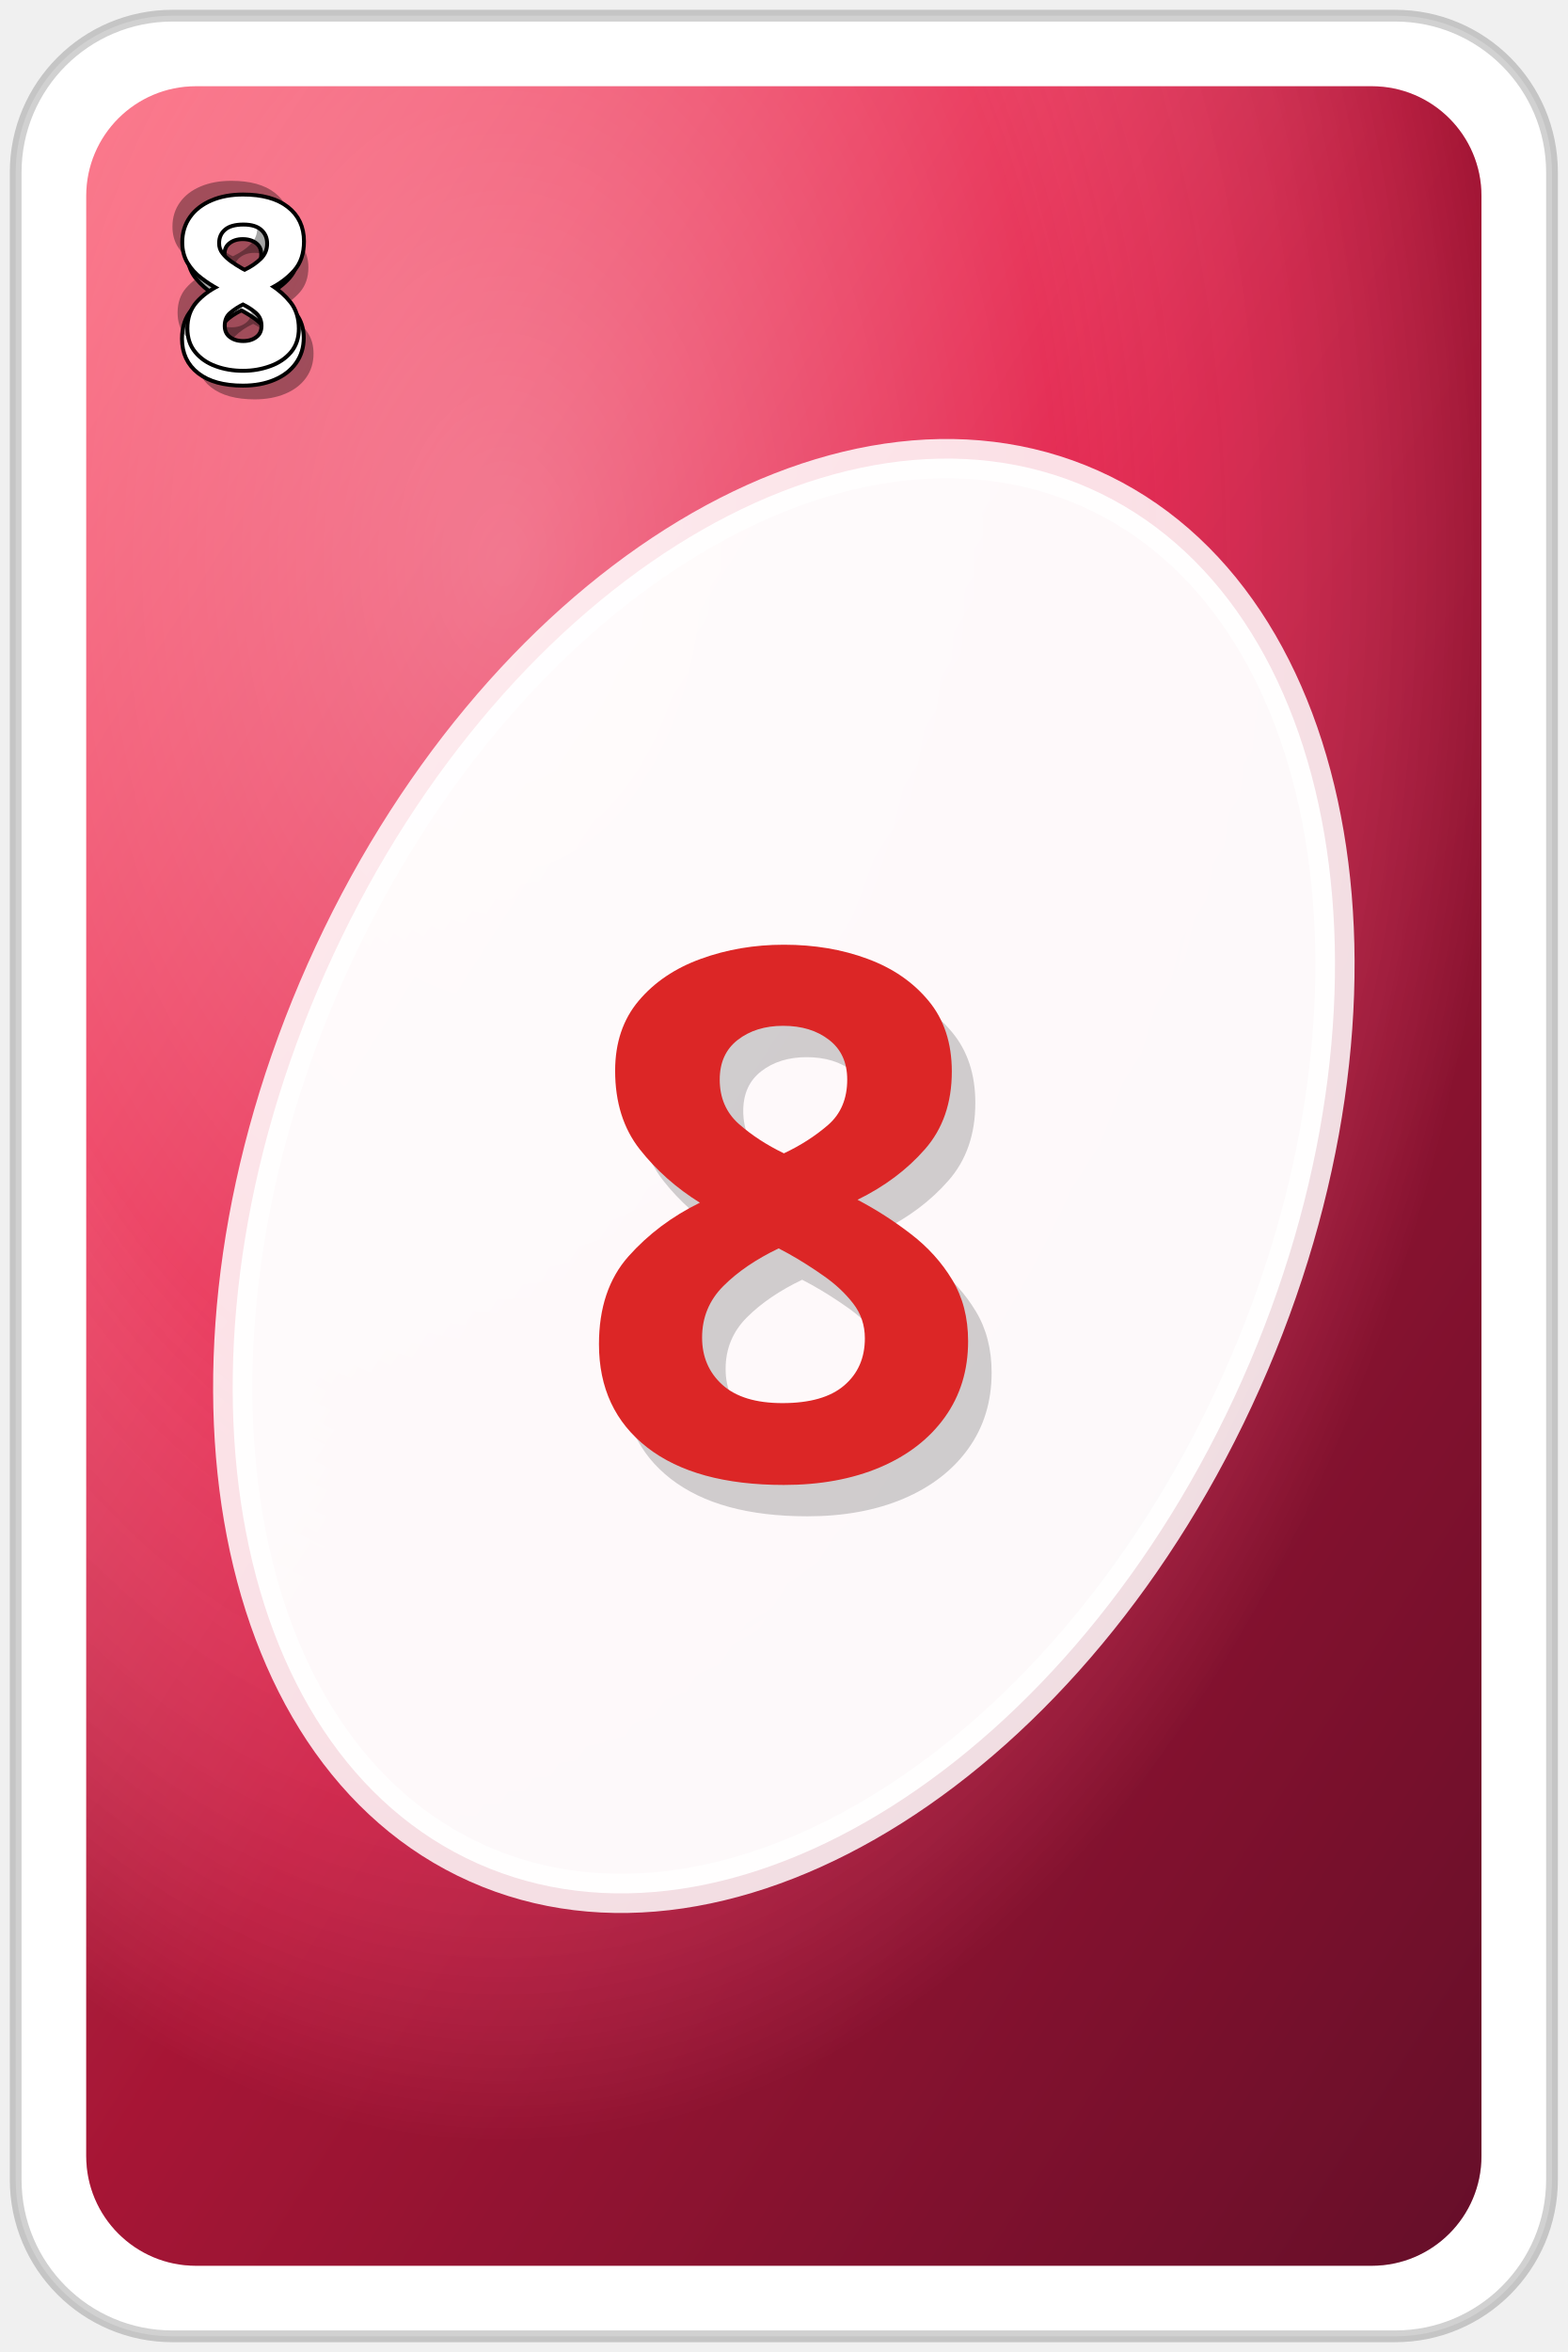
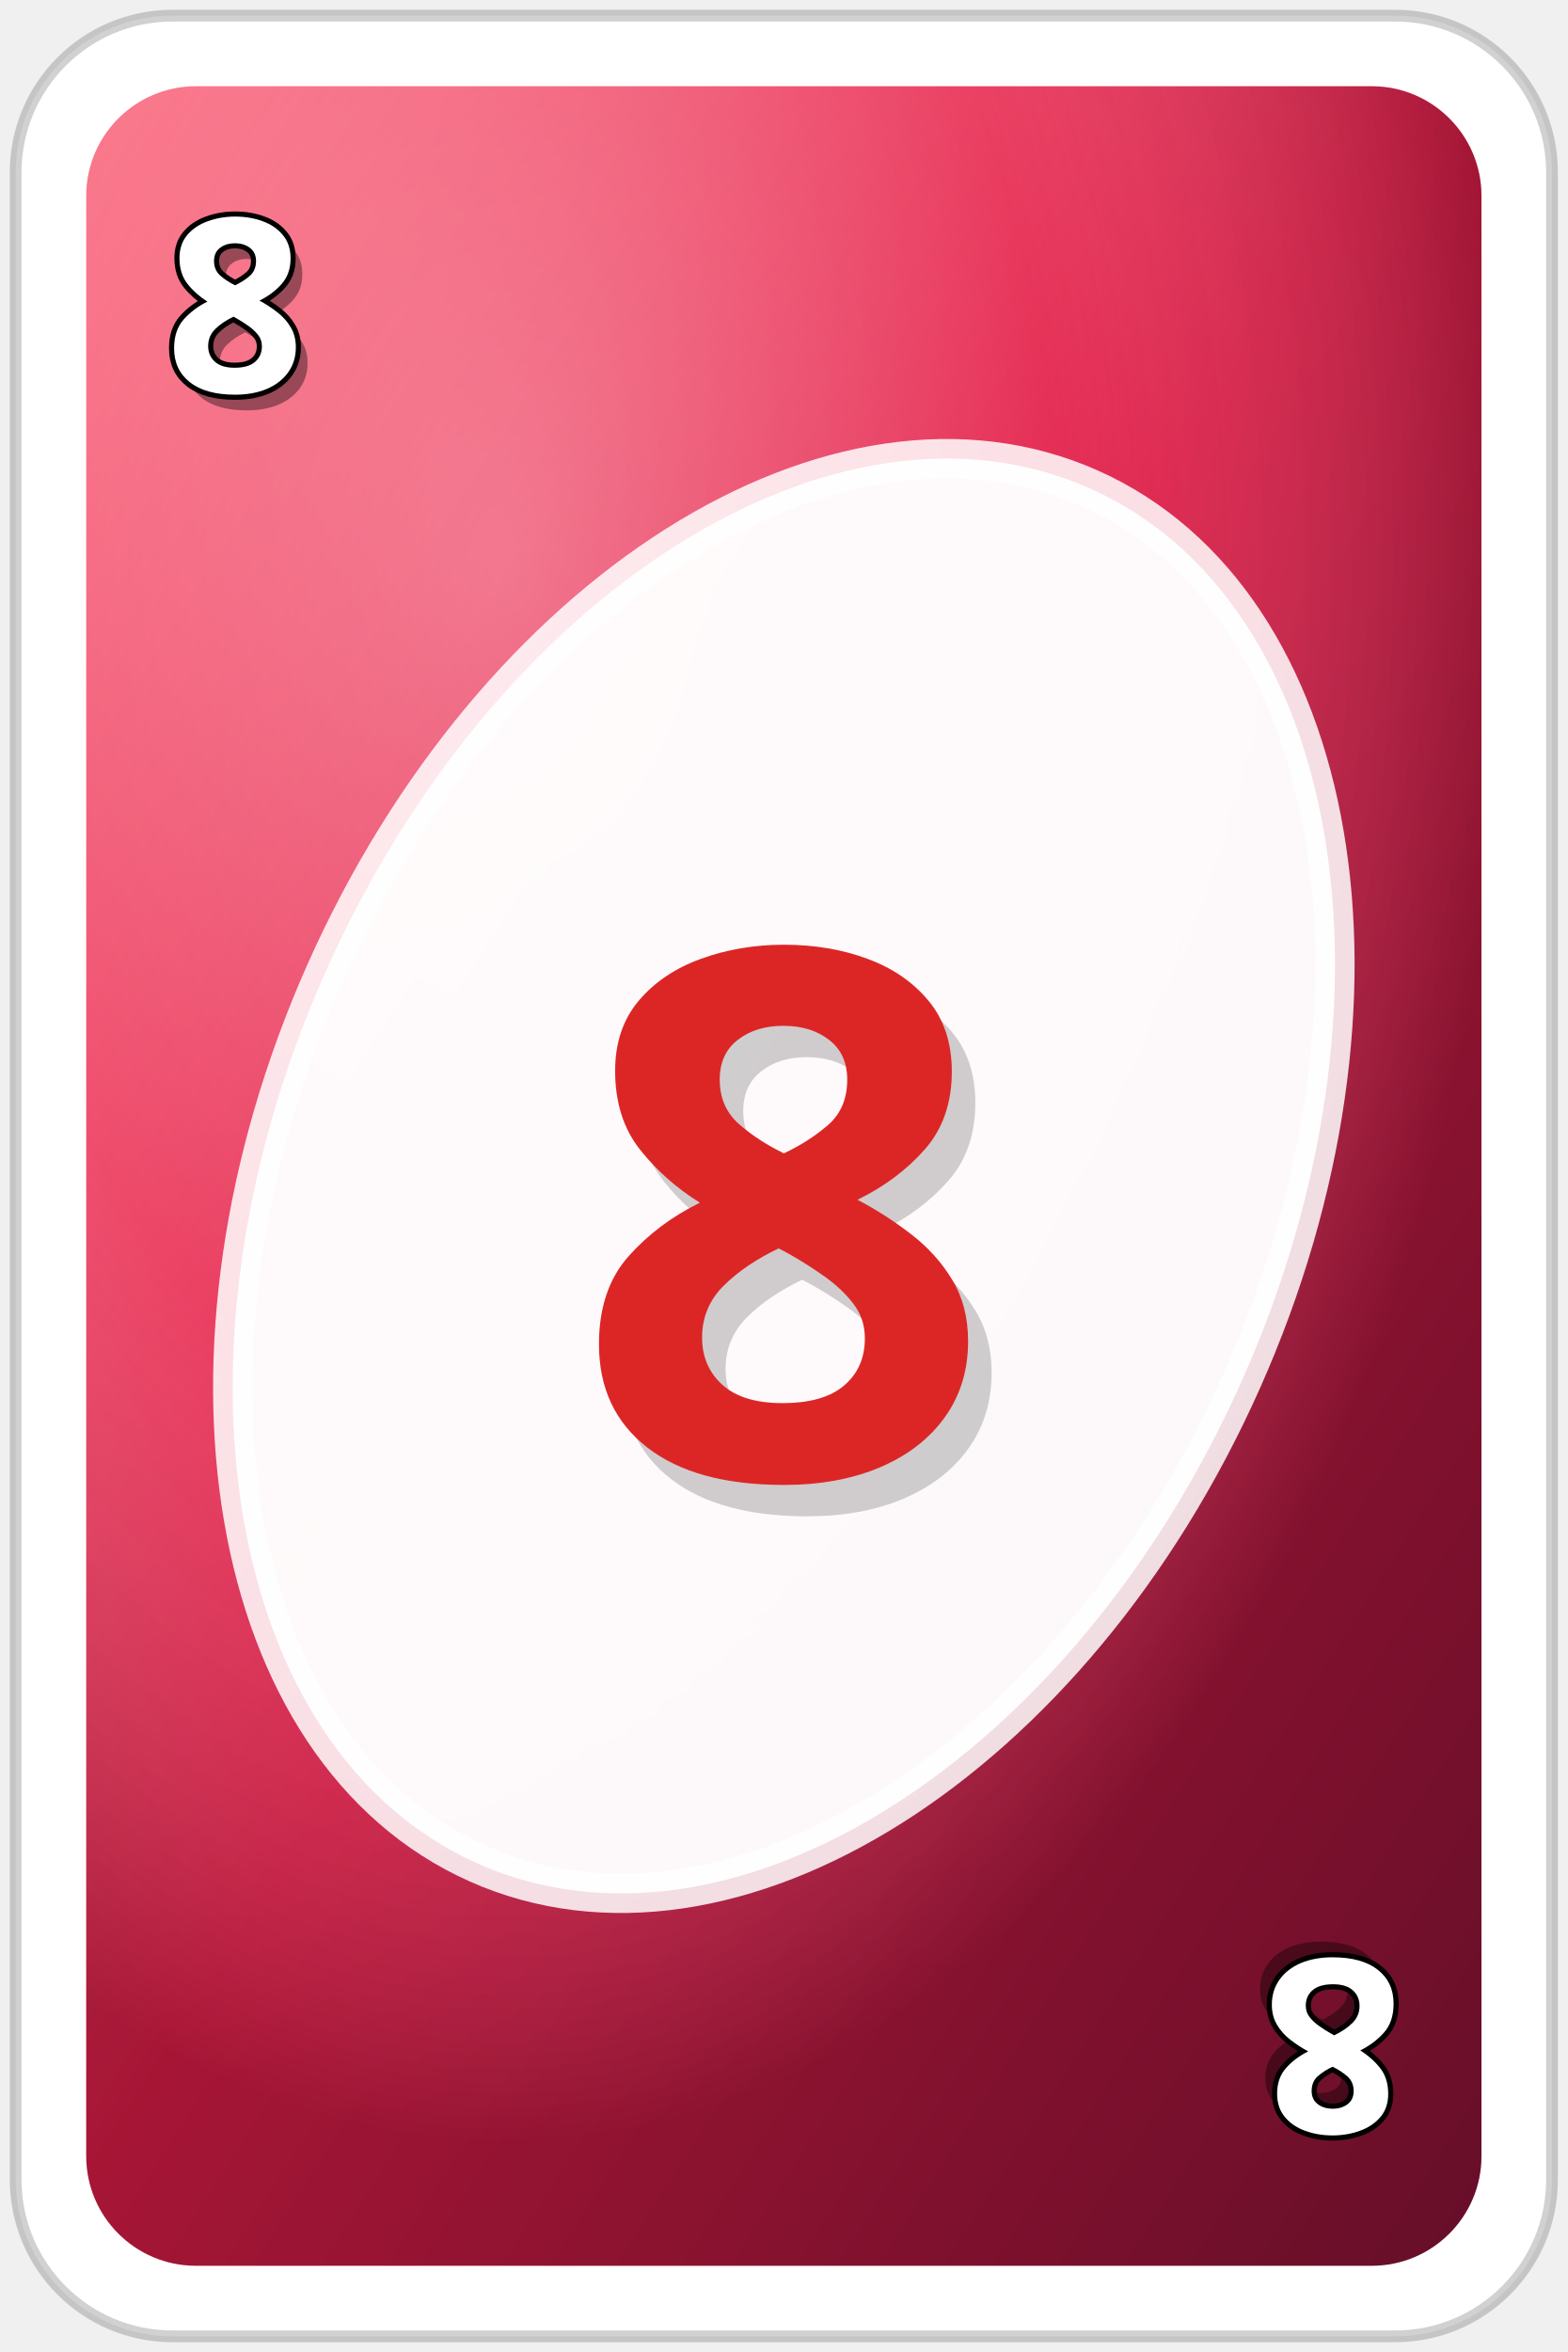
<svg xmlns="http://www.w3.org/2000/svg" viewBox="0 0 200 300" width="200" height="300">
  <defs>
    <linearGradient id="bgGrad" x1="0%" y1="0%" x2="100%" y2="100%">
      <stop offset="0%" stop-color="#FB7185" />
      <stop offset="48%" stop-color="#E11D48" />
      <stop offset="100%" stop-color="#881337" />
    </linearGradient>
    <radialGradient id="satinSheen" cx="30%" cy="22%" r="72%">
      <stop offset="0%" stop-color="rgba(255,255,255,0.28)" />
      <stop offset="55%" stop-color="rgba(255,255,255,0.04)" />
      <stop offset="100%" stop-color="rgba(0,0,0,0.26)" />
    </radialGradient>
    <clipPath id="wildClip">
      <ellipse cx="0" cy="0" rx="58" ry="88" />
    </clipPath>
  </defs>
  <rect x="2" y="2" width="196" height="296" rx="20" fill="#FFFFFF" stroke="rgba(0,0,0,0.18)" stroke-width="1.5" />
  <rect x="11" y="11" width="178" height="278" rx="14" fill="url(#bgGrad)" />
  <rect x="11" y="11" width="178" height="278" rx="14" fill="url(#satinSheen)" />
  <ellipse cx="100" cy="150" rx="64" ry="96" transform="rotate(24 100 150)" fill="rgba(255,255,255,0.97)" stroke="rgba(255,255,255,0.85)" stroke-width="5" />
-   <g>
-     <text x="103" y="156" text-anchor="middle" dominant-baseline="central" font-family="Outfit, Arial Black, sans-serif" font-weight="900" font-size="94" fill="rgba(0,0,0,0.18)">8</text>
-     <text x="100" y="152" text-anchor="middle" dominant-baseline="central" font-family="Outfit, Arial Black, sans-serif" font-weight="900" font-size="94" fill="#DC2626">8</text>
+   <text x="103" y="156" text-anchor="middle" dominant-baseline="central" font-family="Outfit, Arial Black, sans-serif" font-weight="900" font-size="94" fill="rgba(0,0,0,0.18)">8</text>
+   <text x="100" y="152" text-anchor="middle" dominant-baseline="central" font-family="Outfit, Arial Black, sans-serif" font-weight="900" font-size="94" fill="#DC2626">8</text>
+   <g transform="translate(30, 38)">
+     <text x="0" y="0" text-anchor="middle" dominant-baseline="central" font-family="Outfit, Arial Black, sans-serif" font-weight="900" font-size="31" fill="#000000" opacity="0.38" transform="translate(1.5, 2)">8</text>
+     <text x="0" y="0" text-anchor="middle" dominant-baseline="central" font-family="Outfit, Arial Black, sans-serif" font-weight="900" font-size="31" fill="#FFFFFF" stroke="#000000" stroke-width="1.3" paint-order="stroke">8</text>
  </g>
-   <text x="31" y="37" text-anchor="middle" dominant-baseline="central" font-family="Outfit, Arial Black, sans-serif" font-weight="900" font-size="30" fill="#000000" opacity="0.35" transform="translate(1.5, 2)">8</text>
-   <text x="31" y="37" text-anchor="middle" dominant-baseline="central" font-family="Outfit, Arial Black, sans-serif" font-weight="900" font-size="30" fill="#FFFFFF" stroke="#000000" stroke-width="1" paint-order="stroke">8</text>
-   <g transform="rotate(180 100 150)">
-     <text x="169" y="263" text-anchor="middle" dominant-baseline="central" font-family="Outfit, Arial Black, sans-serif" font-weight="900" font-size="30" fill="#000000" opacity="0.35" transform="translate(1.5, 2)">8</text>
-     <text x="169" y="263" text-anchor="middle" dominant-baseline="central" font-family="Outfit, Arial Black, sans-serif" font-weight="900" font-size="30" fill="#FFFFFF" stroke="#000000" stroke-width="1" paint-order="stroke">8</text>
+   <g transform="translate(170, 262) rotate(180)">
+     <text x="0" y="0" text-anchor="middle" dominant-baseline="central" font-family="Outfit, Arial Black, sans-serif" font-weight="900" font-size="31" fill="#000000" opacity="0.38" transform="translate(1.5, 2)">8</text>
+     <text x="0" y="0" text-anchor="middle" dominant-baseline="central" font-family="Outfit, Arial Black, sans-serif" font-weight="900" font-size="31" fill="#FFFFFF" stroke="#000000" stroke-width="1.3" paint-order="stroke">8</text>
  </g>
</svg>
